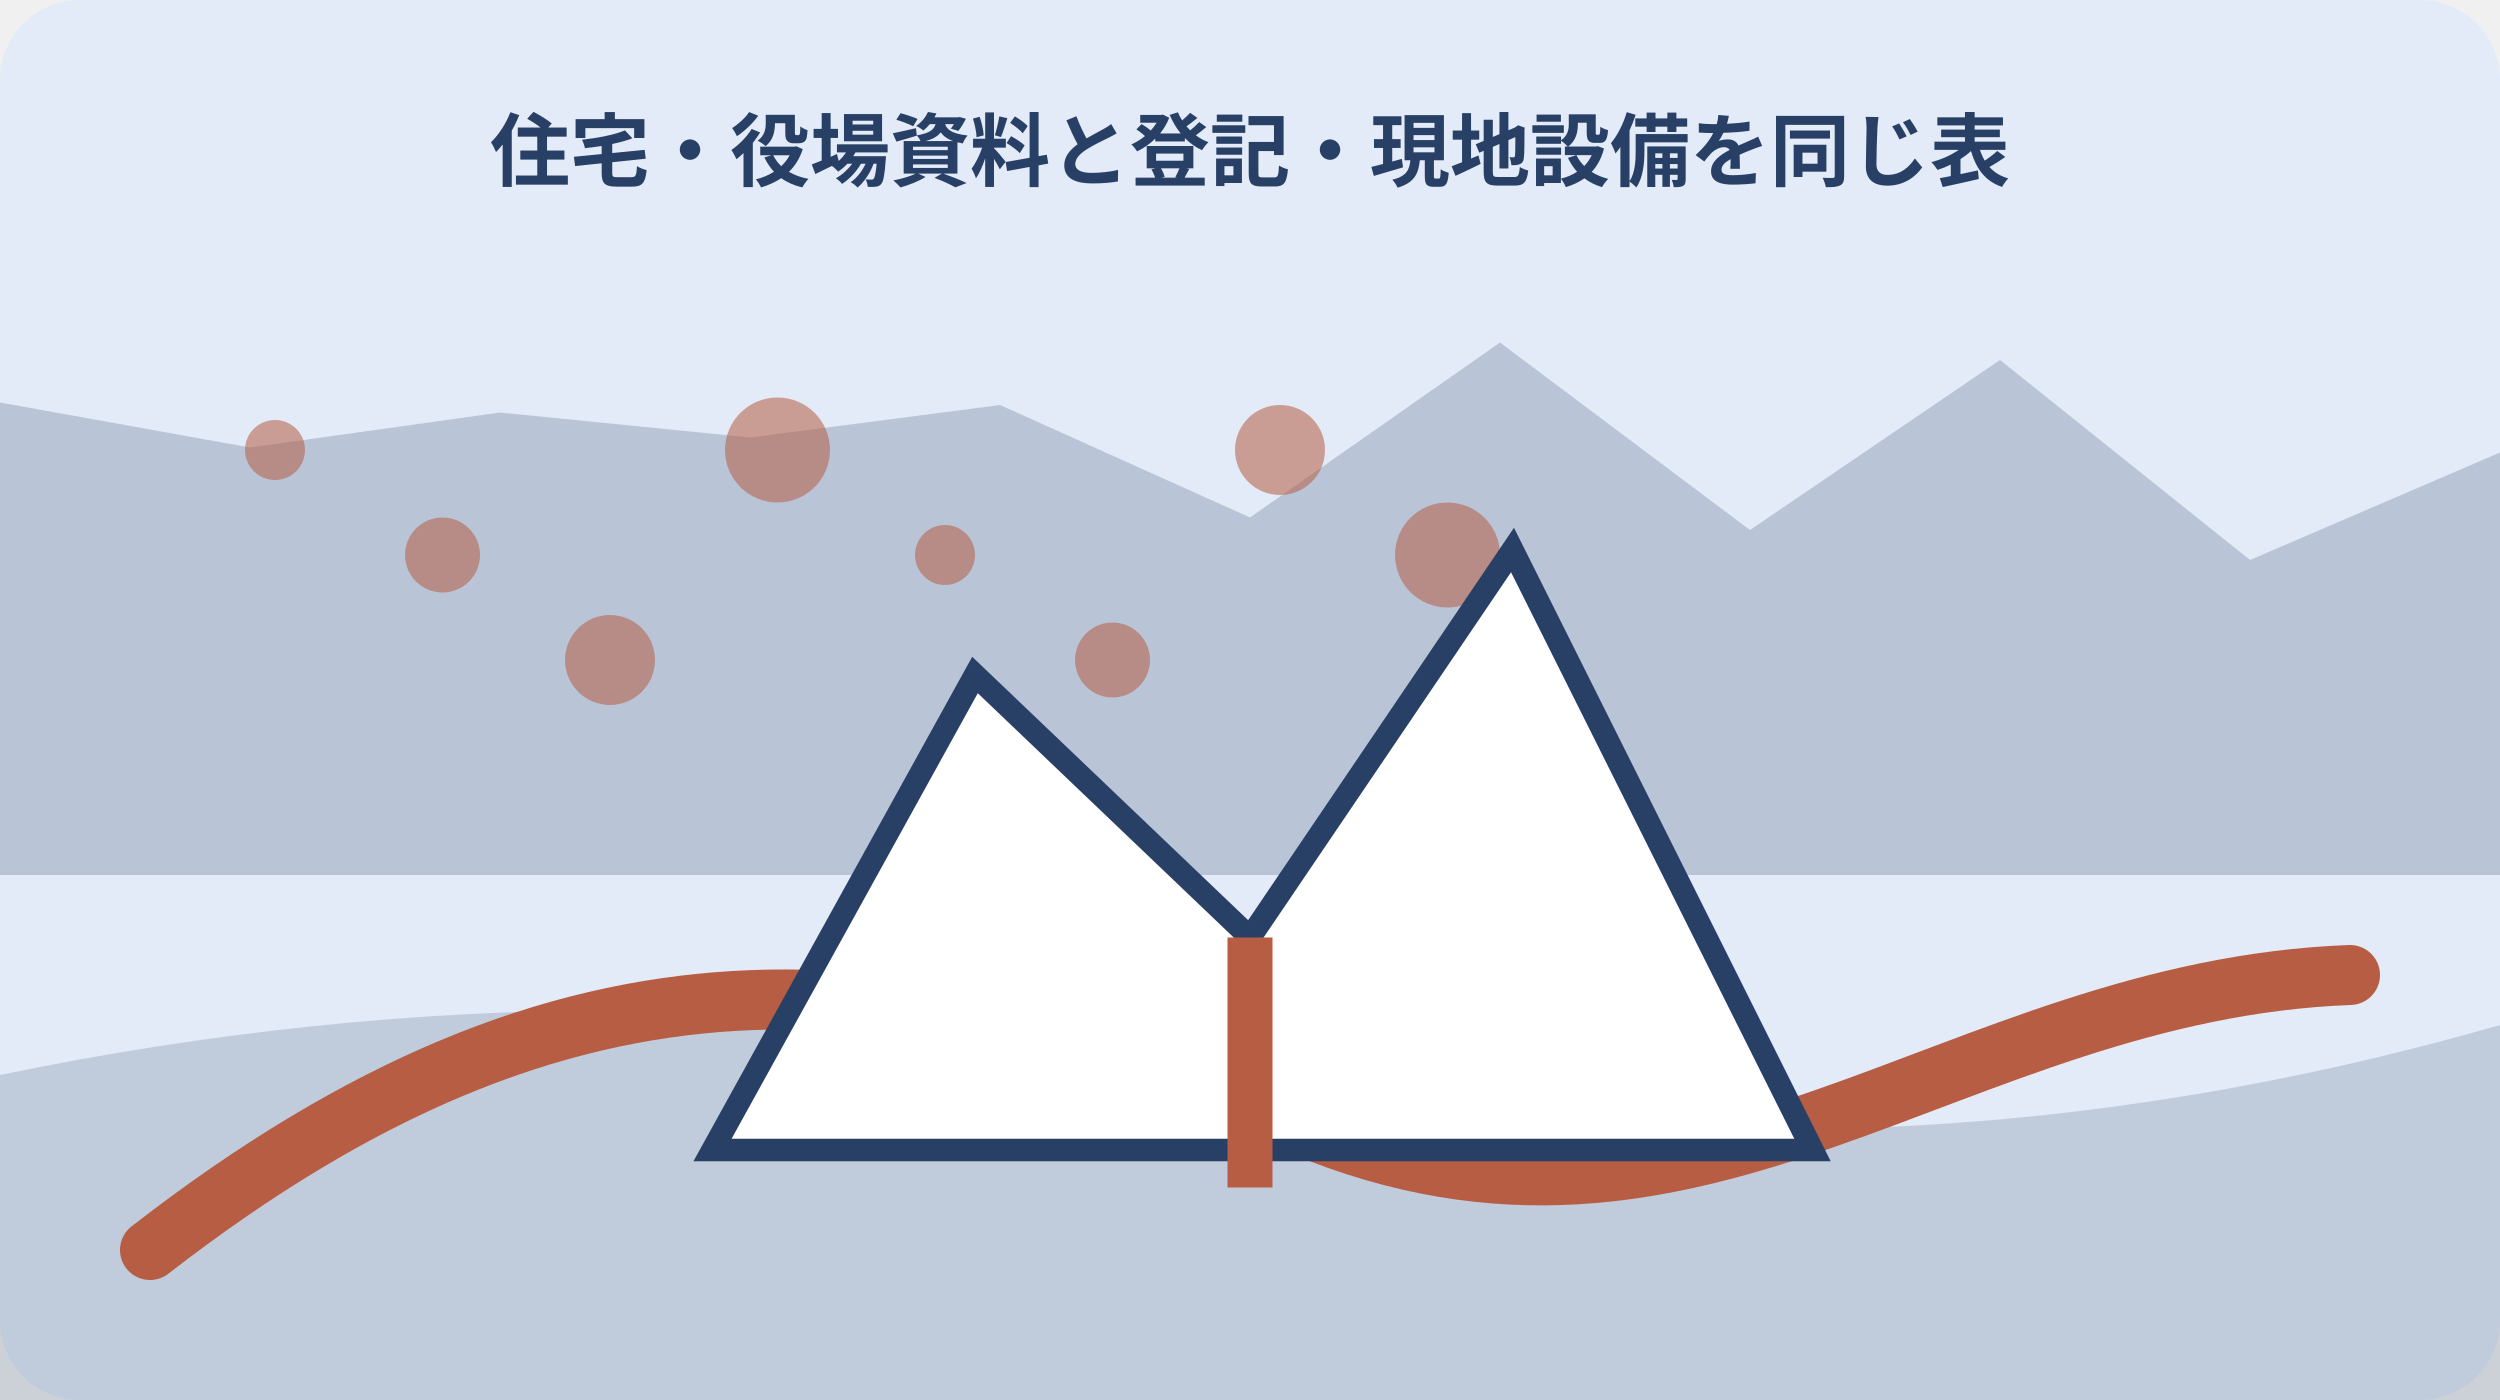
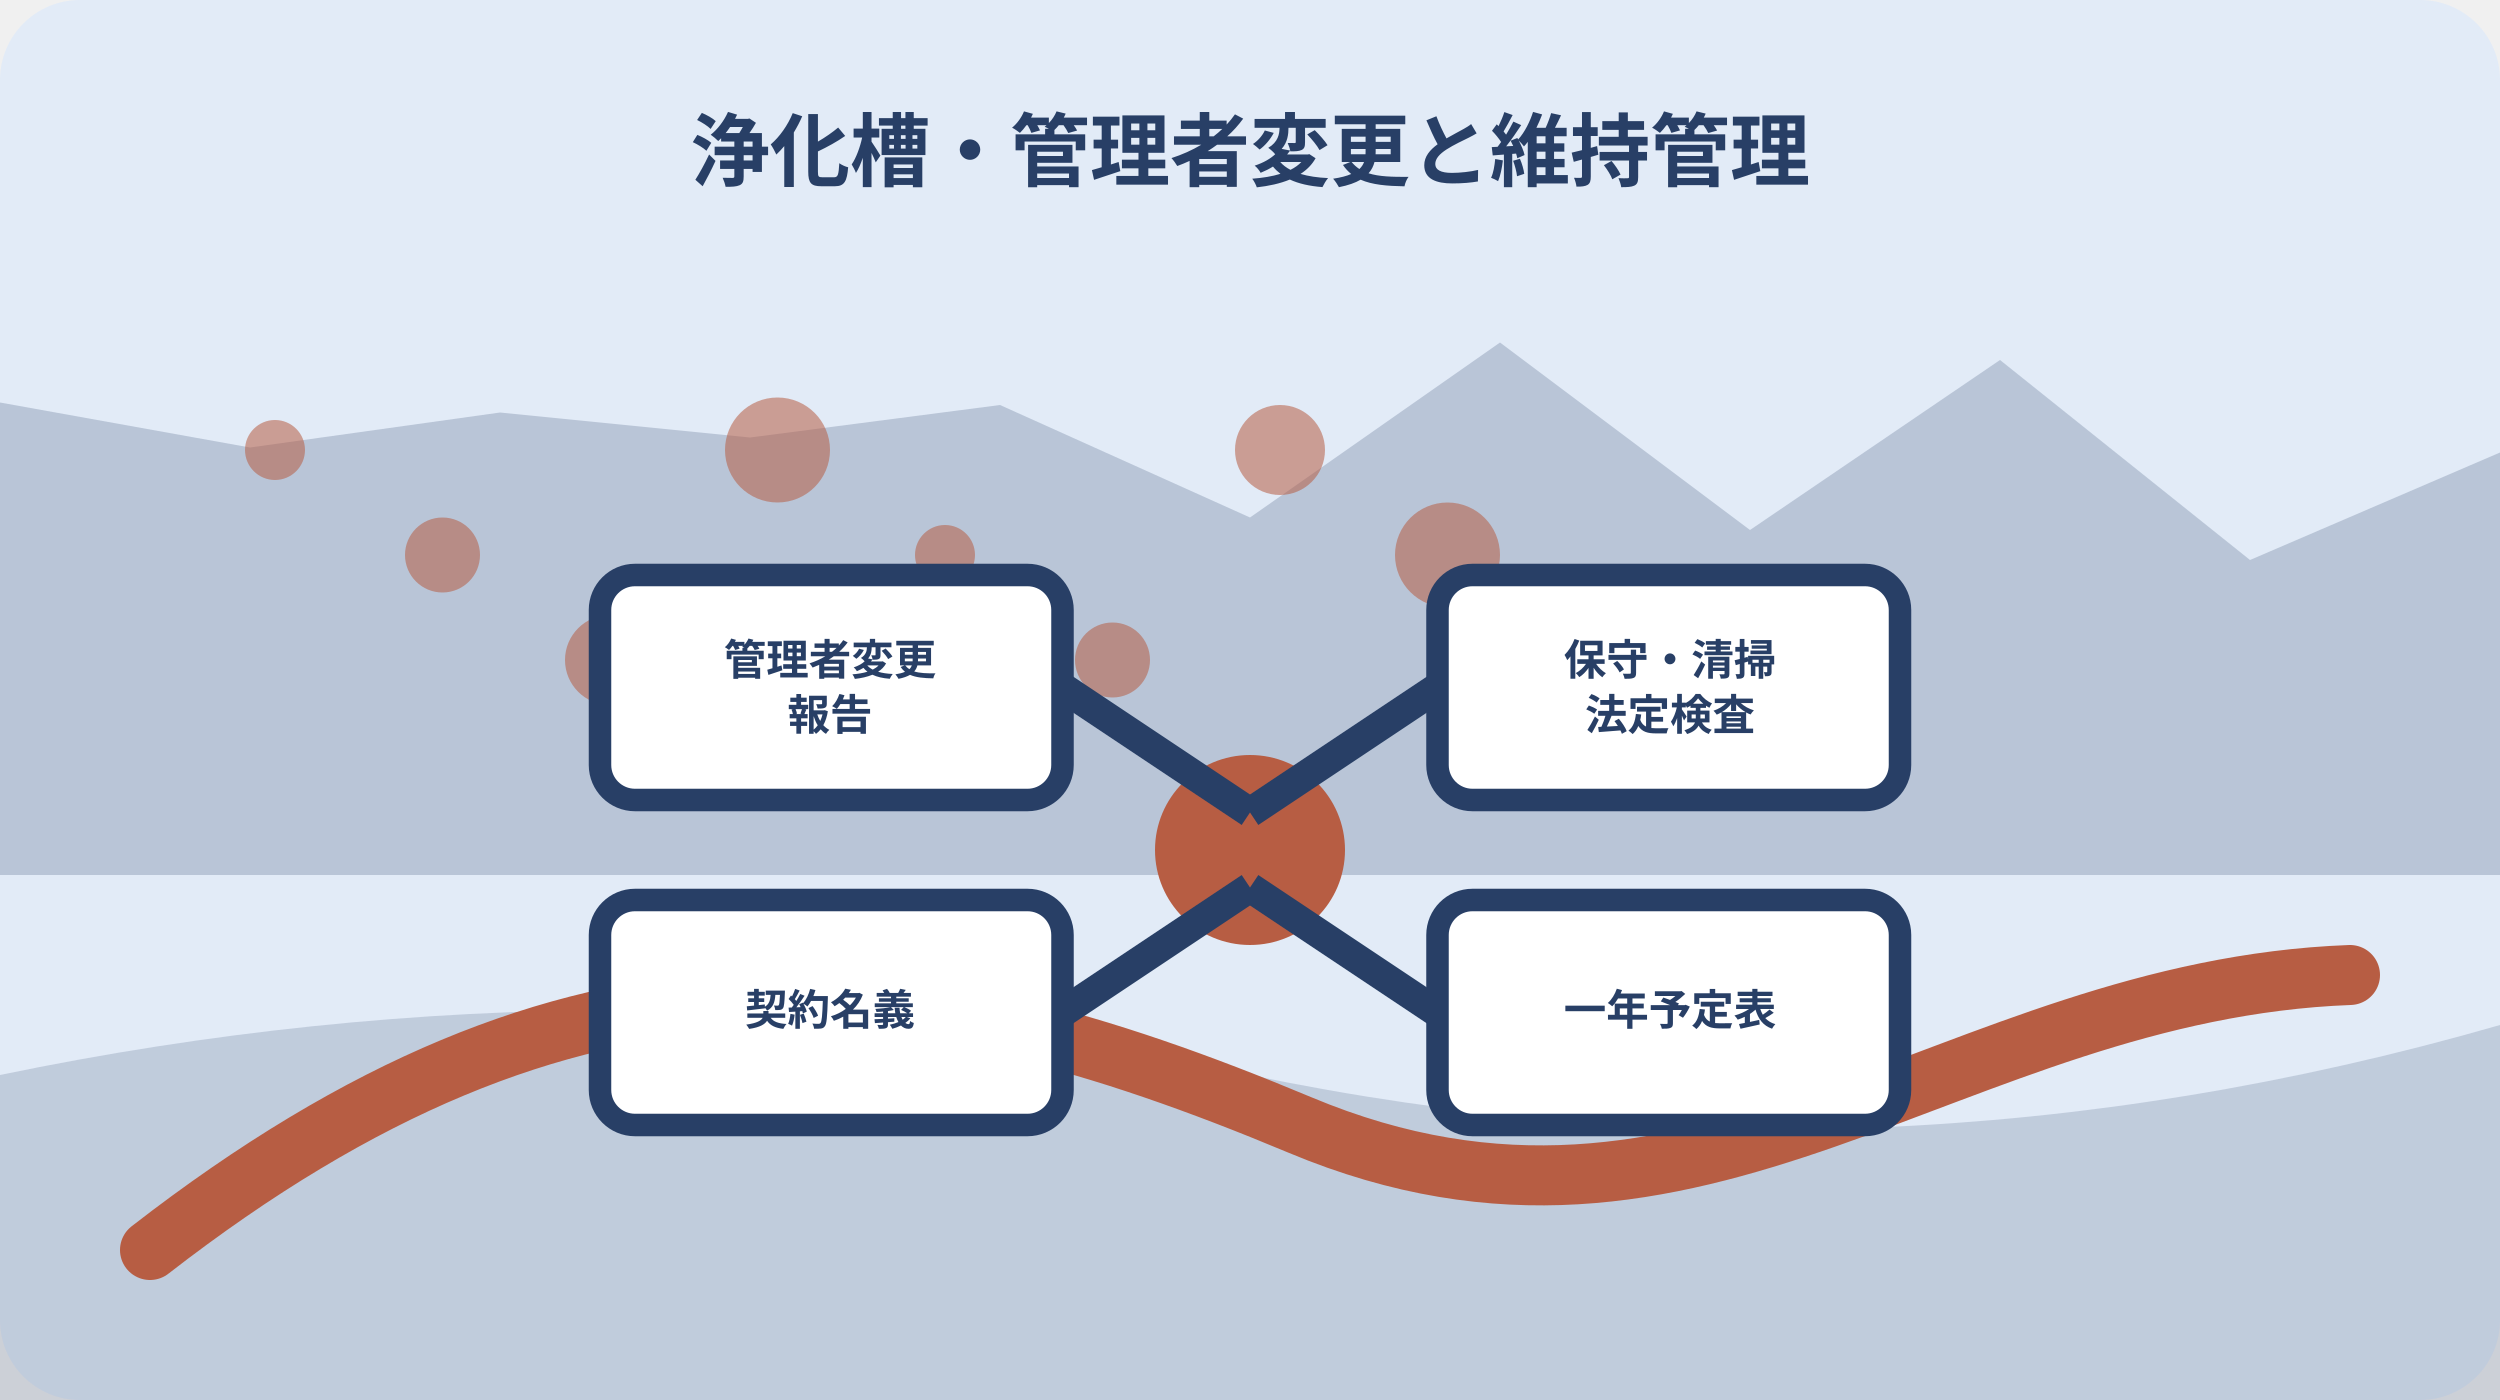
<svg xmlns="http://www.w3.org/2000/svg" width="1000" height="560" viewBox="0 0 1000 560" role="img" aria-labelledby="title desc" data-illustration="mori-editorial" data-topic-id="103" data-scene-index="3">
  <rect width="1000" height="560" rx="32" fill="#e2ebf7" />
  <polygon points="0,161 100,179 200,165 300,175 400,162 500,207 600,137 700,212 800,144 900,224 1000,181 1000,350 0,350" fill="#283f66" opacity=".22" />
  <path d="M0 430 Q250 378 500 430 T1000 410 V560 H0Z" fill="#283f66" opacity=".18" />
  <path d="M60 500 C230 368 360 383 520 450 S780 396 940 390" fill="none" stroke="#b75d43" stroke-width="24" stroke-linecap="round" />
  <circle cx="110" cy="180" r="12" fill="#b75d43" opacity=".55" />
  <circle cx="177" cy="222" r="15" fill="#b75d43" opacity=".55" />
  <circle cx="244" cy="264" r="18" fill="#b75d43" opacity=".55" />
  <circle cx="311" cy="180" r="21" fill="#b75d43" opacity=".55" />
  <circle cx="378" cy="222" r="12" fill="#b75d43" opacity=".55" />
  <circle cx="445" cy="264" r="15" fill="#b75d43" opacity=".55" />
  <circle cx="512" cy="180" r="18" fill="#b75d43" opacity=".55" />
  <circle cx="579" cy="222" r="21" fill="#b75d43" opacity=".55" />
-   <g data-scene="land">
-     <path d="M285 460 390 270l110 105 105-155 120 240Z" fill="#fff" stroke="#283f66" stroke-width="9" />
-     <path d="M500 375v100" stroke="#b75d43" stroke-width="18" />
+   <g data-scene="maintenance-and-manager-change-route">
+     <rect x="240" y="230" width="185" height="90" rx="14" fill="#fff" stroke="#283f66" stroke-width="9" />
+     <rect x="240" y="360" width="185" height="90" rx="14" fill="#fff" stroke="#283f66" stroke-width="9" />
+     <rect x="575" y="230" width="185" height="90" rx="14" fill="#fff" stroke="#283f66" stroke-width="9" />
+     <rect x="575" y="360" width="185" height="90" rx="14" fill="#fff" stroke="#283f66" stroke-width="9" />
+     <circle cx="500" cy="340" r="38" fill="#b75d43" />
+     <path d="M425 275l75 50m-75 80 75-50m75-80-75 50m75 80-75-50" stroke="#283f66" stroke-width="12" />
+     <g font-family="sans-serif" font-size="17" font-weight="700" fill="#283f66" text-anchor="middle">
+       <text x="332" y="270">管理者変更</text>
+       <text x="332" y="292">報告</text>
+       <text x="332" y="410">契約名義</text>
+       <text x="668" y="270">保守・清掃</text>
+       <text x="668" y="292">法定検査</text>
+       <text x="668" y="410">一年予定表</text>
+     </g>
  </g>
-   <text x="500" y="72" text-anchor="middle" font-family="sans-serif" font-size="32" font-weight="700" fill="#283f66">住宅・役場資料と登記・現地設備を同じ表</text>
+   <text x="500" y="72" text-anchor="middle" font-family="sans-serif" font-size="32" font-weight="700" fill="#283f66">浄化槽・管理者変更と維持管理</text>
</svg>
